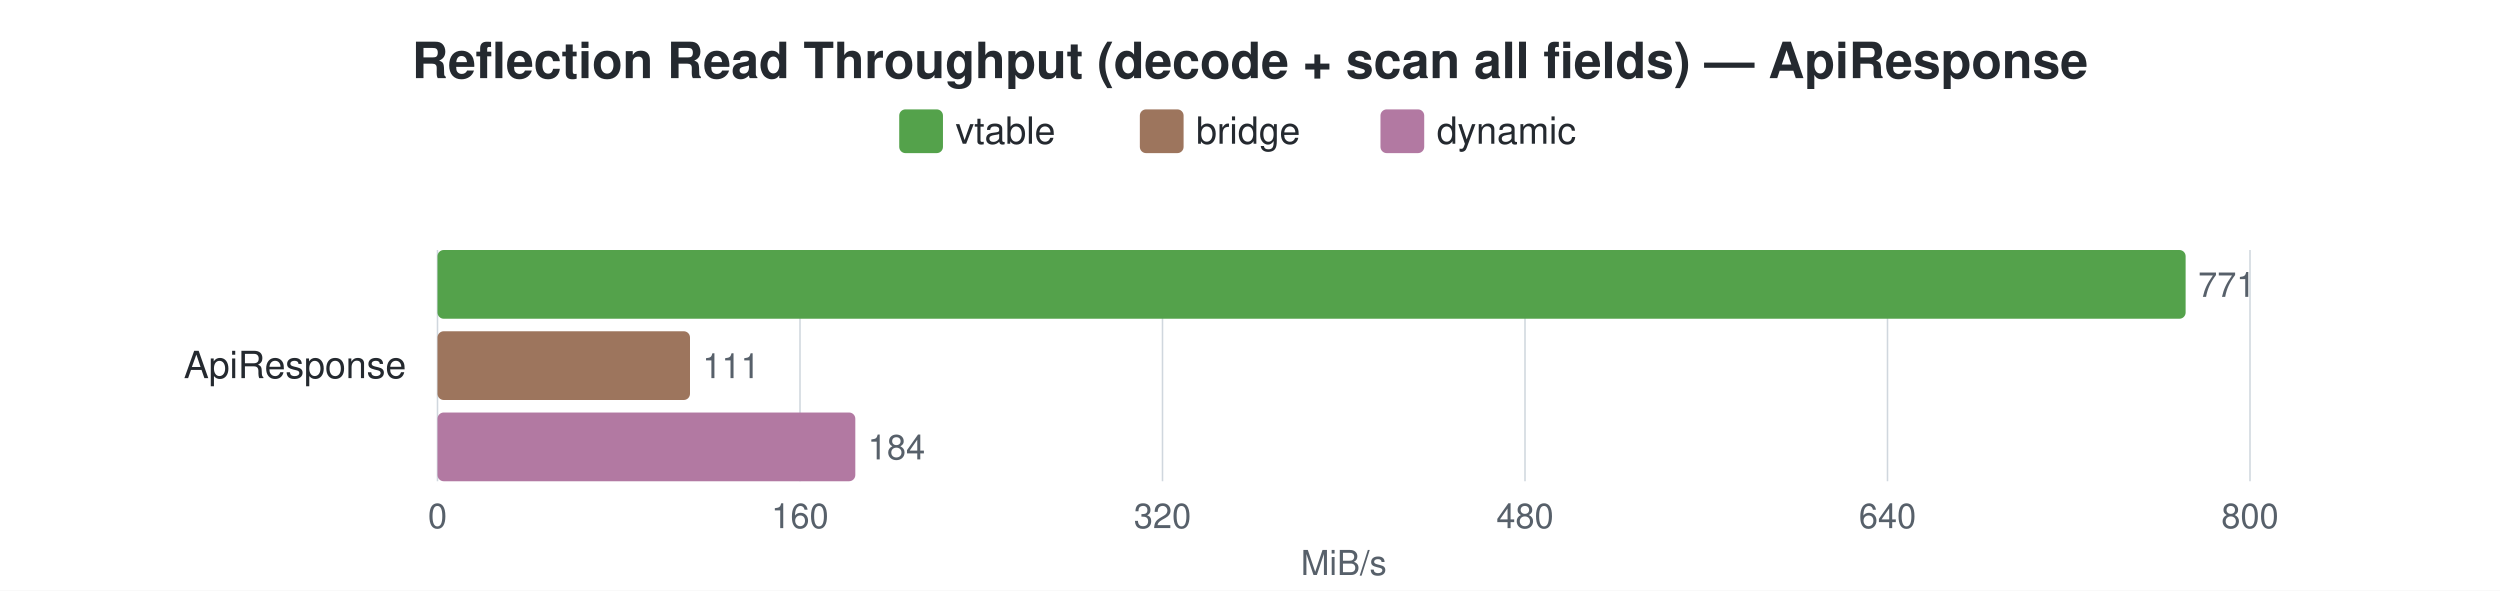
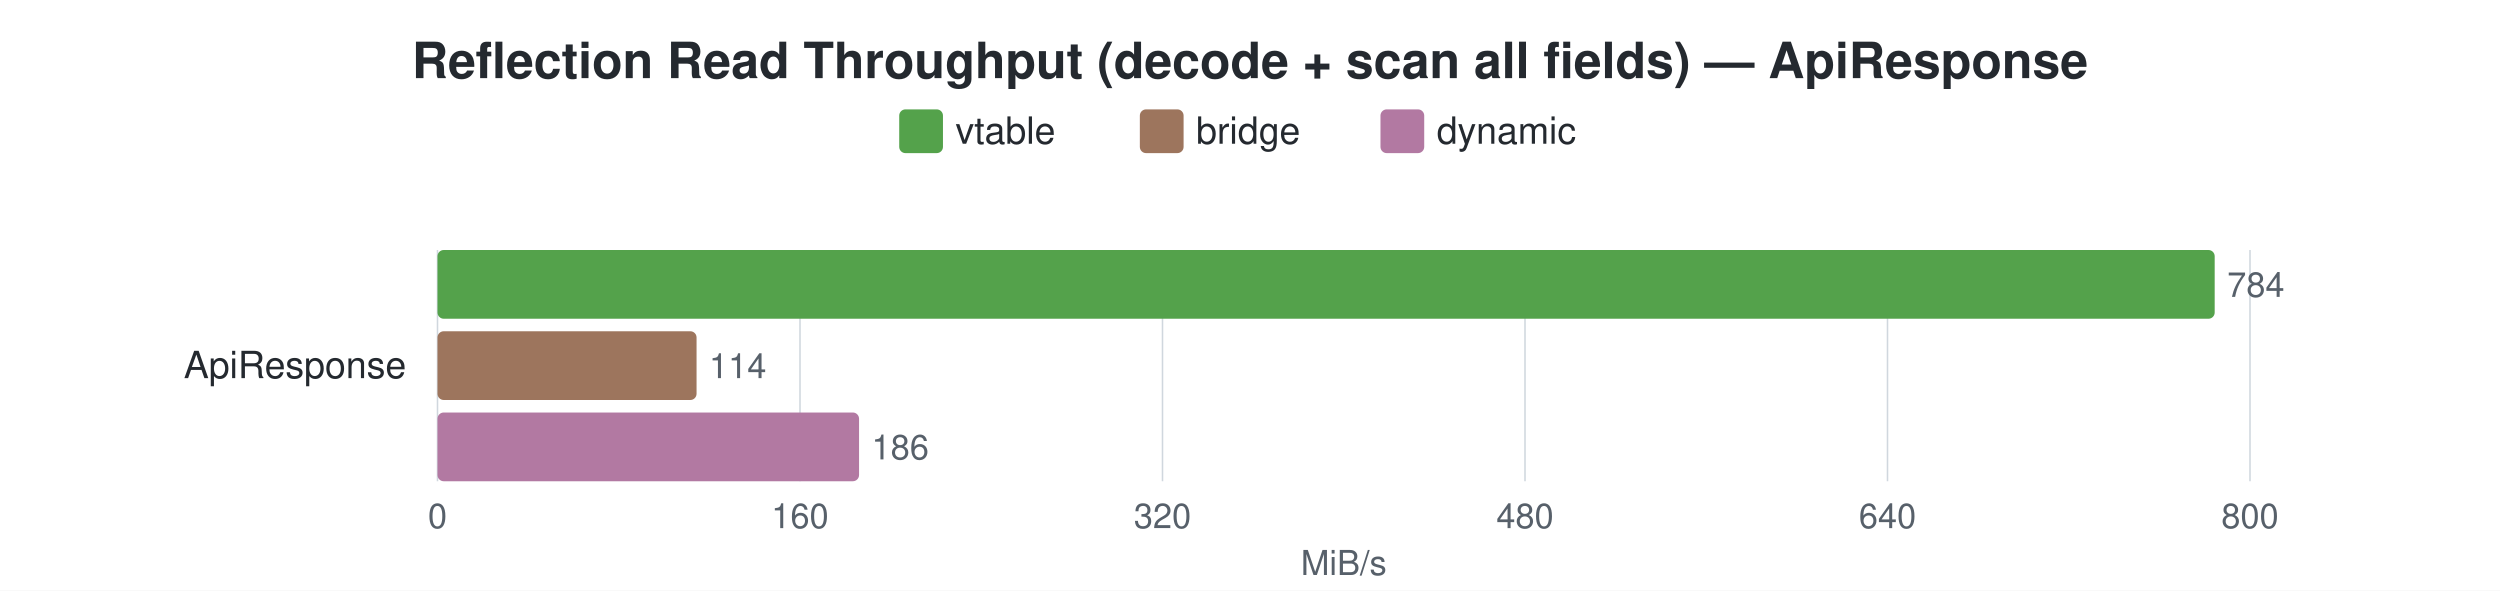
<svg xmlns="http://www.w3.org/2000/svg" width="800" height="189" viewBox="0 0 800 189">
  <style>
    text { font-family: -apple-system, BlinkMacSystemFont, "Segoe UI", Helvetica, Arial, sans-serif; }
    .title { font-size: 16px; font-weight: 600; fill: #24292f; }
    .label { font-size: 12px; fill: #24292f; }
    .value { font-size: 11px; fill: #57606a; }
    .axis-label { font-size: 11px; fill: #57606a; }
    .legend-text { font-size: 12px; fill: #24292f; }
    .grid { stroke: #d0d7de; stroke-width: 0.5; }
  </style>
  <rect width="100%" height="100%" fill="white" />
  <text x="400.0" y="25" text-anchor="middle" class="title">Reflection Read Throughput (decode + scan all fields) — ApiResponse</text>
  <rect x="287.75" y="35" width="14" height="14" rx="2" fill="#54A24B" />
  <text x="305.75" y="46" class="legend-text">vtable</text>
  <rect x="364.75" y="35" width="14" height="14" rx="2" fill="#9D755D" />
  <text x="382.75" y="46" class="legend-text">bridge</text>
  <rect x="441.75" y="35" width="14" height="14" rx="2" fill="#B279A2" />
  <text x="459.75" y="46" class="legend-text">dynamic</text>
  <line x1="140.0" y1="80" x2="140.0" y2="154" class="grid" />
  <text x="140.0" y="169" text-anchor="middle" class="axis-label">0</text>
  <line x1="256.0" y1="80" x2="256.0" y2="154" class="grid" />
  <text x="256.0" y="169" text-anchor="middle" class="axis-label">160</text>
  <line x1="372.0" y1="80" x2="372.0" y2="154" class="grid" />
  <text x="372.0" y="169" text-anchor="middle" class="axis-label">320</text>
  <line x1="488.0" y1="80" x2="488.0" y2="154" class="grid" />
  <text x="488.0" y="169" text-anchor="middle" class="axis-label">480</text>
  <line x1="604.0" y1="80" x2="604.0" y2="154" class="grid" />
  <text x="604.0" y="169" text-anchor="middle" class="axis-label">640</text>
  <line x1="720.0" y1="80" x2="720.0" y2="154" class="grid" />
  <text x="720.0" y="169" text-anchor="middle" class="axis-label">800</text>
  <text x="430.0" y="184" text-anchor="middle" class="axis-label">MiB/s</text>
  <text x="130" y="121.0" text-anchor="end" class="label">ApiResponse</text>
-   <rect x="140" y="80.0" width="559.4" height="22" rx="2" fill="#54A24B" />
-   <text x="703.4" y="95.0" class="value">771</text>
-   <rect x="140" y="106.0" width="80.8" height="22" rx="2" fill="#9D755D" />
-   <text x="224.8" y="121.0" class="value">111</text>
-   <rect x="140" y="132.0" width="133.7" height="22" rx="2" fill="#B279A2" />
-   <text x="277.7" y="147.0" class="value">184</text>
+   <rect x="140" y="80.0" width="568.7" height="22" rx="2" fill="#54A24B" />
+   <text x="712.7" y="95.0" class="value">784</text>
+   <rect x="140" y="106.0" width="82.9" height="22" rx="2" fill="#9D755D" />
+   <text x="226.9" y="121.0" class="value">114</text>
+   <rect x="140" y="132.0" width="134.9" height="22" rx="2" fill="#B279A2" />
+   <text x="278.9" y="147.0" class="value">186</text>
</svg>
